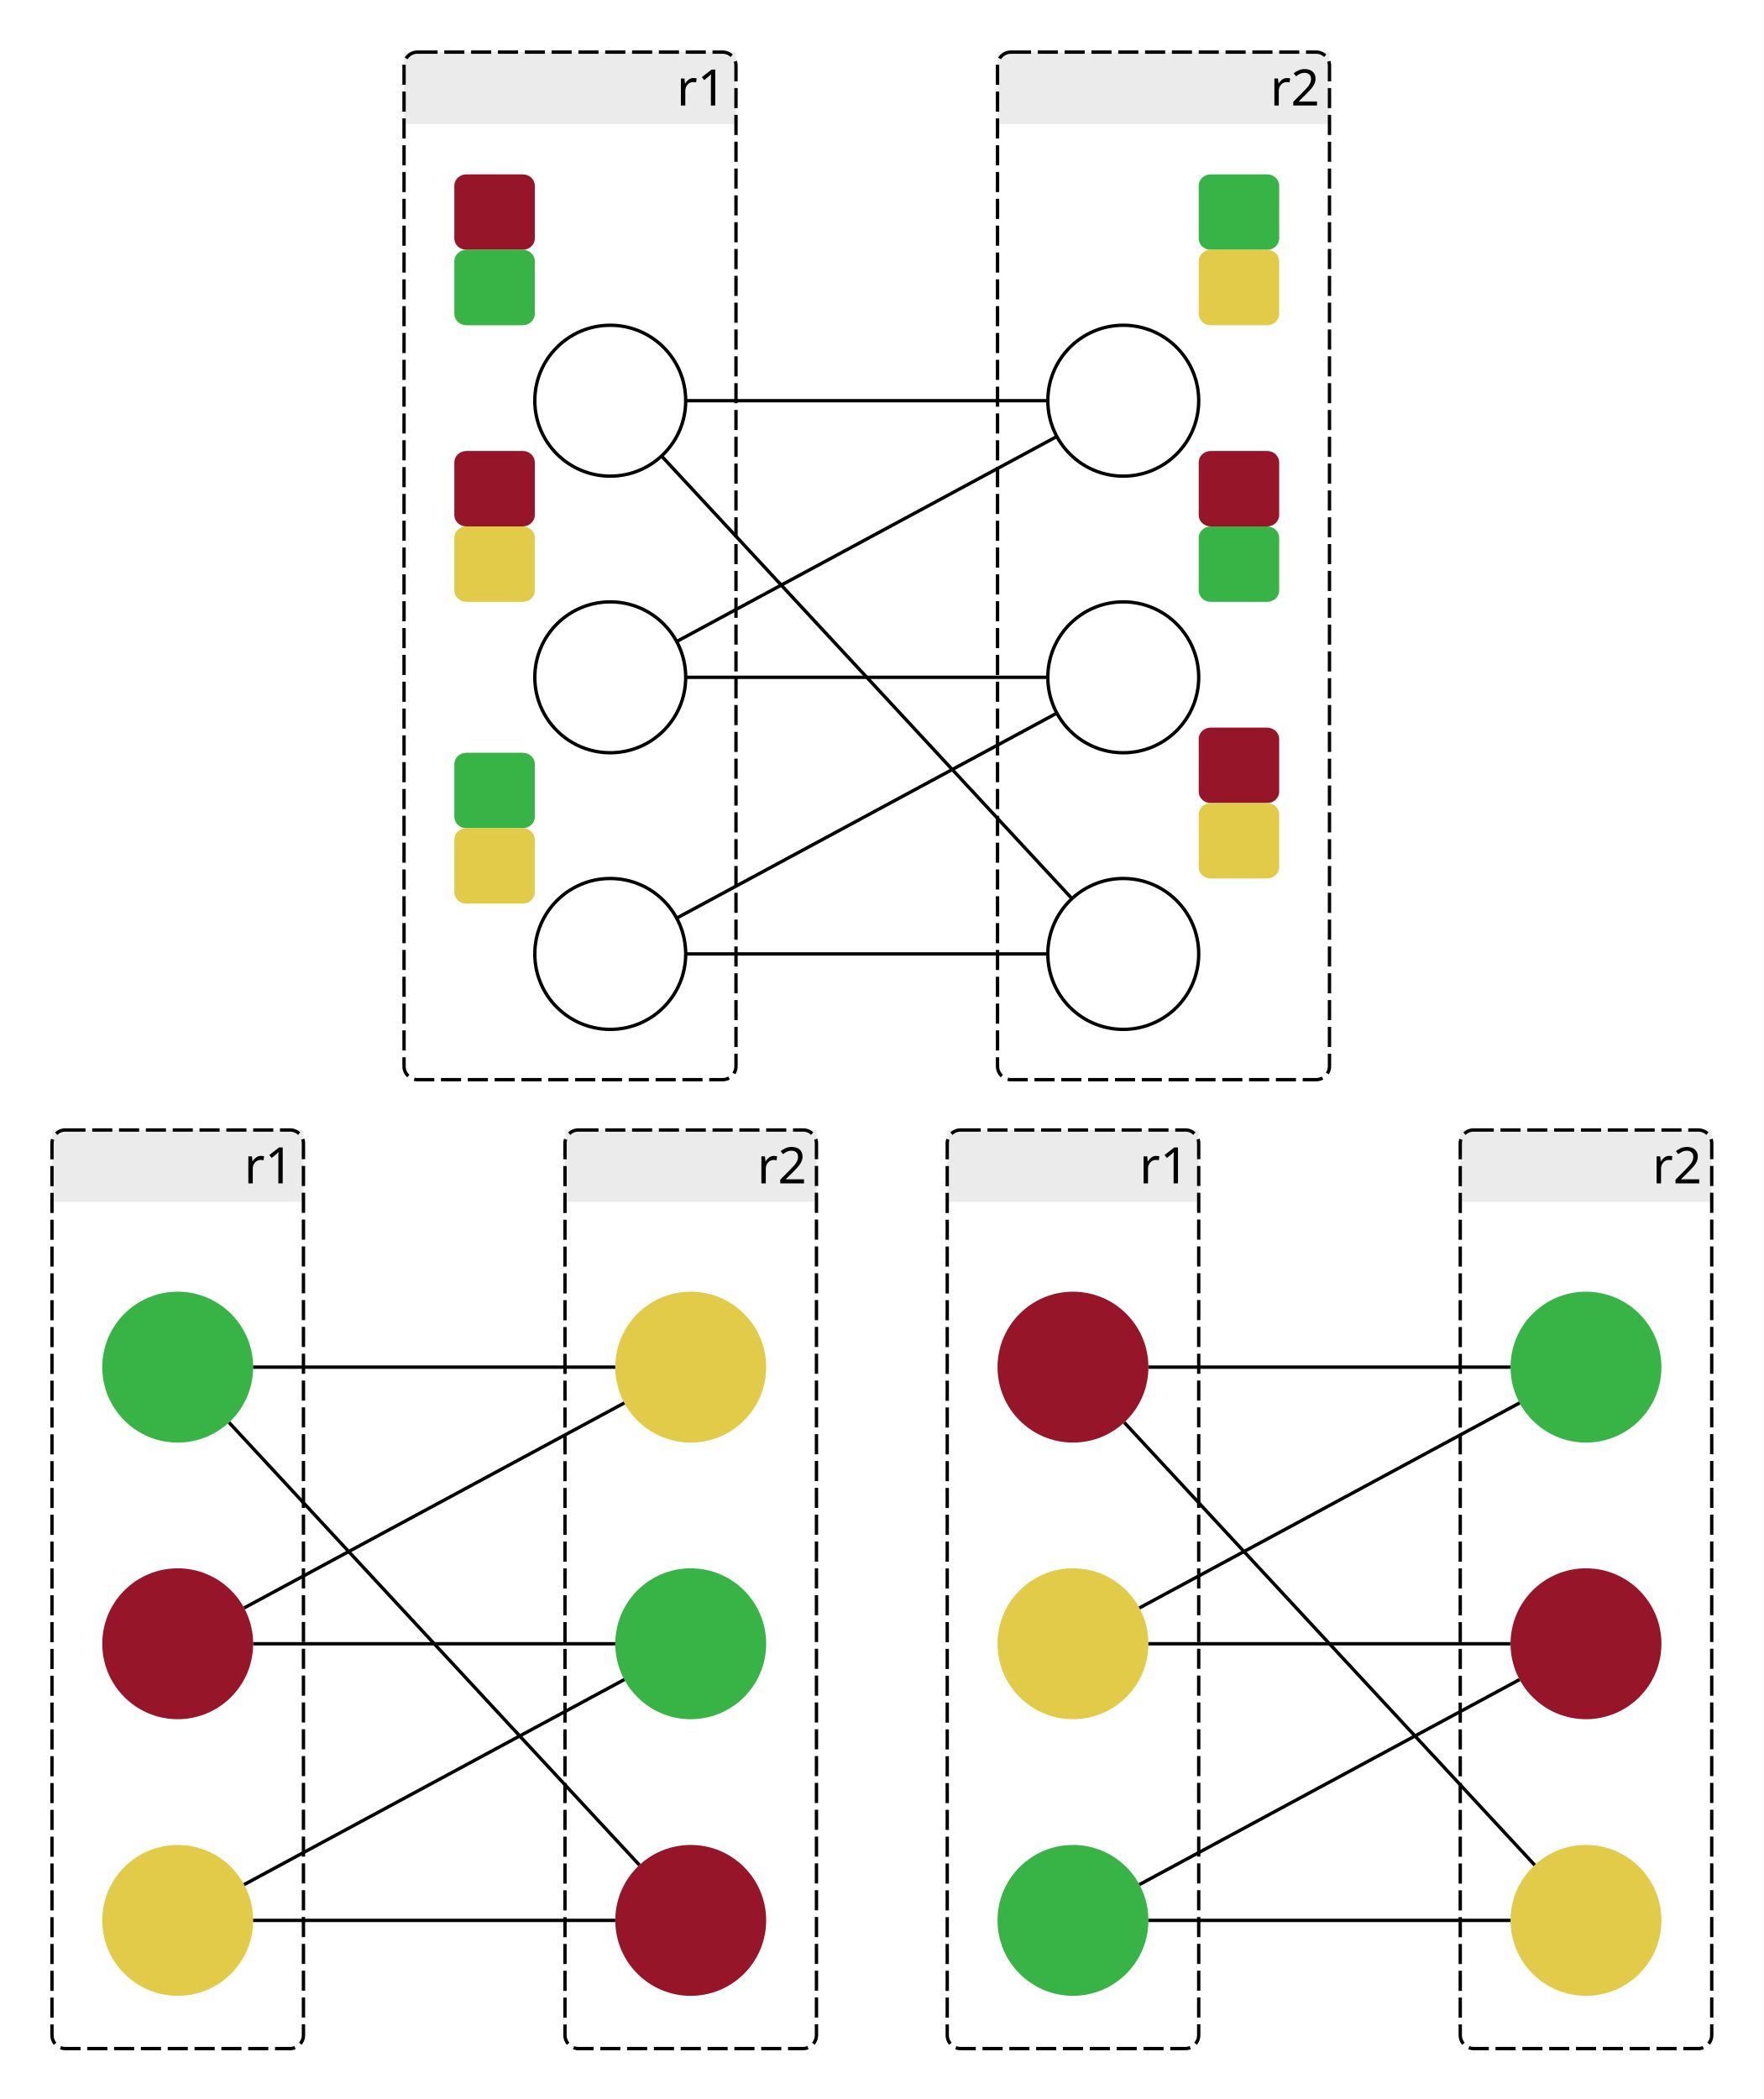
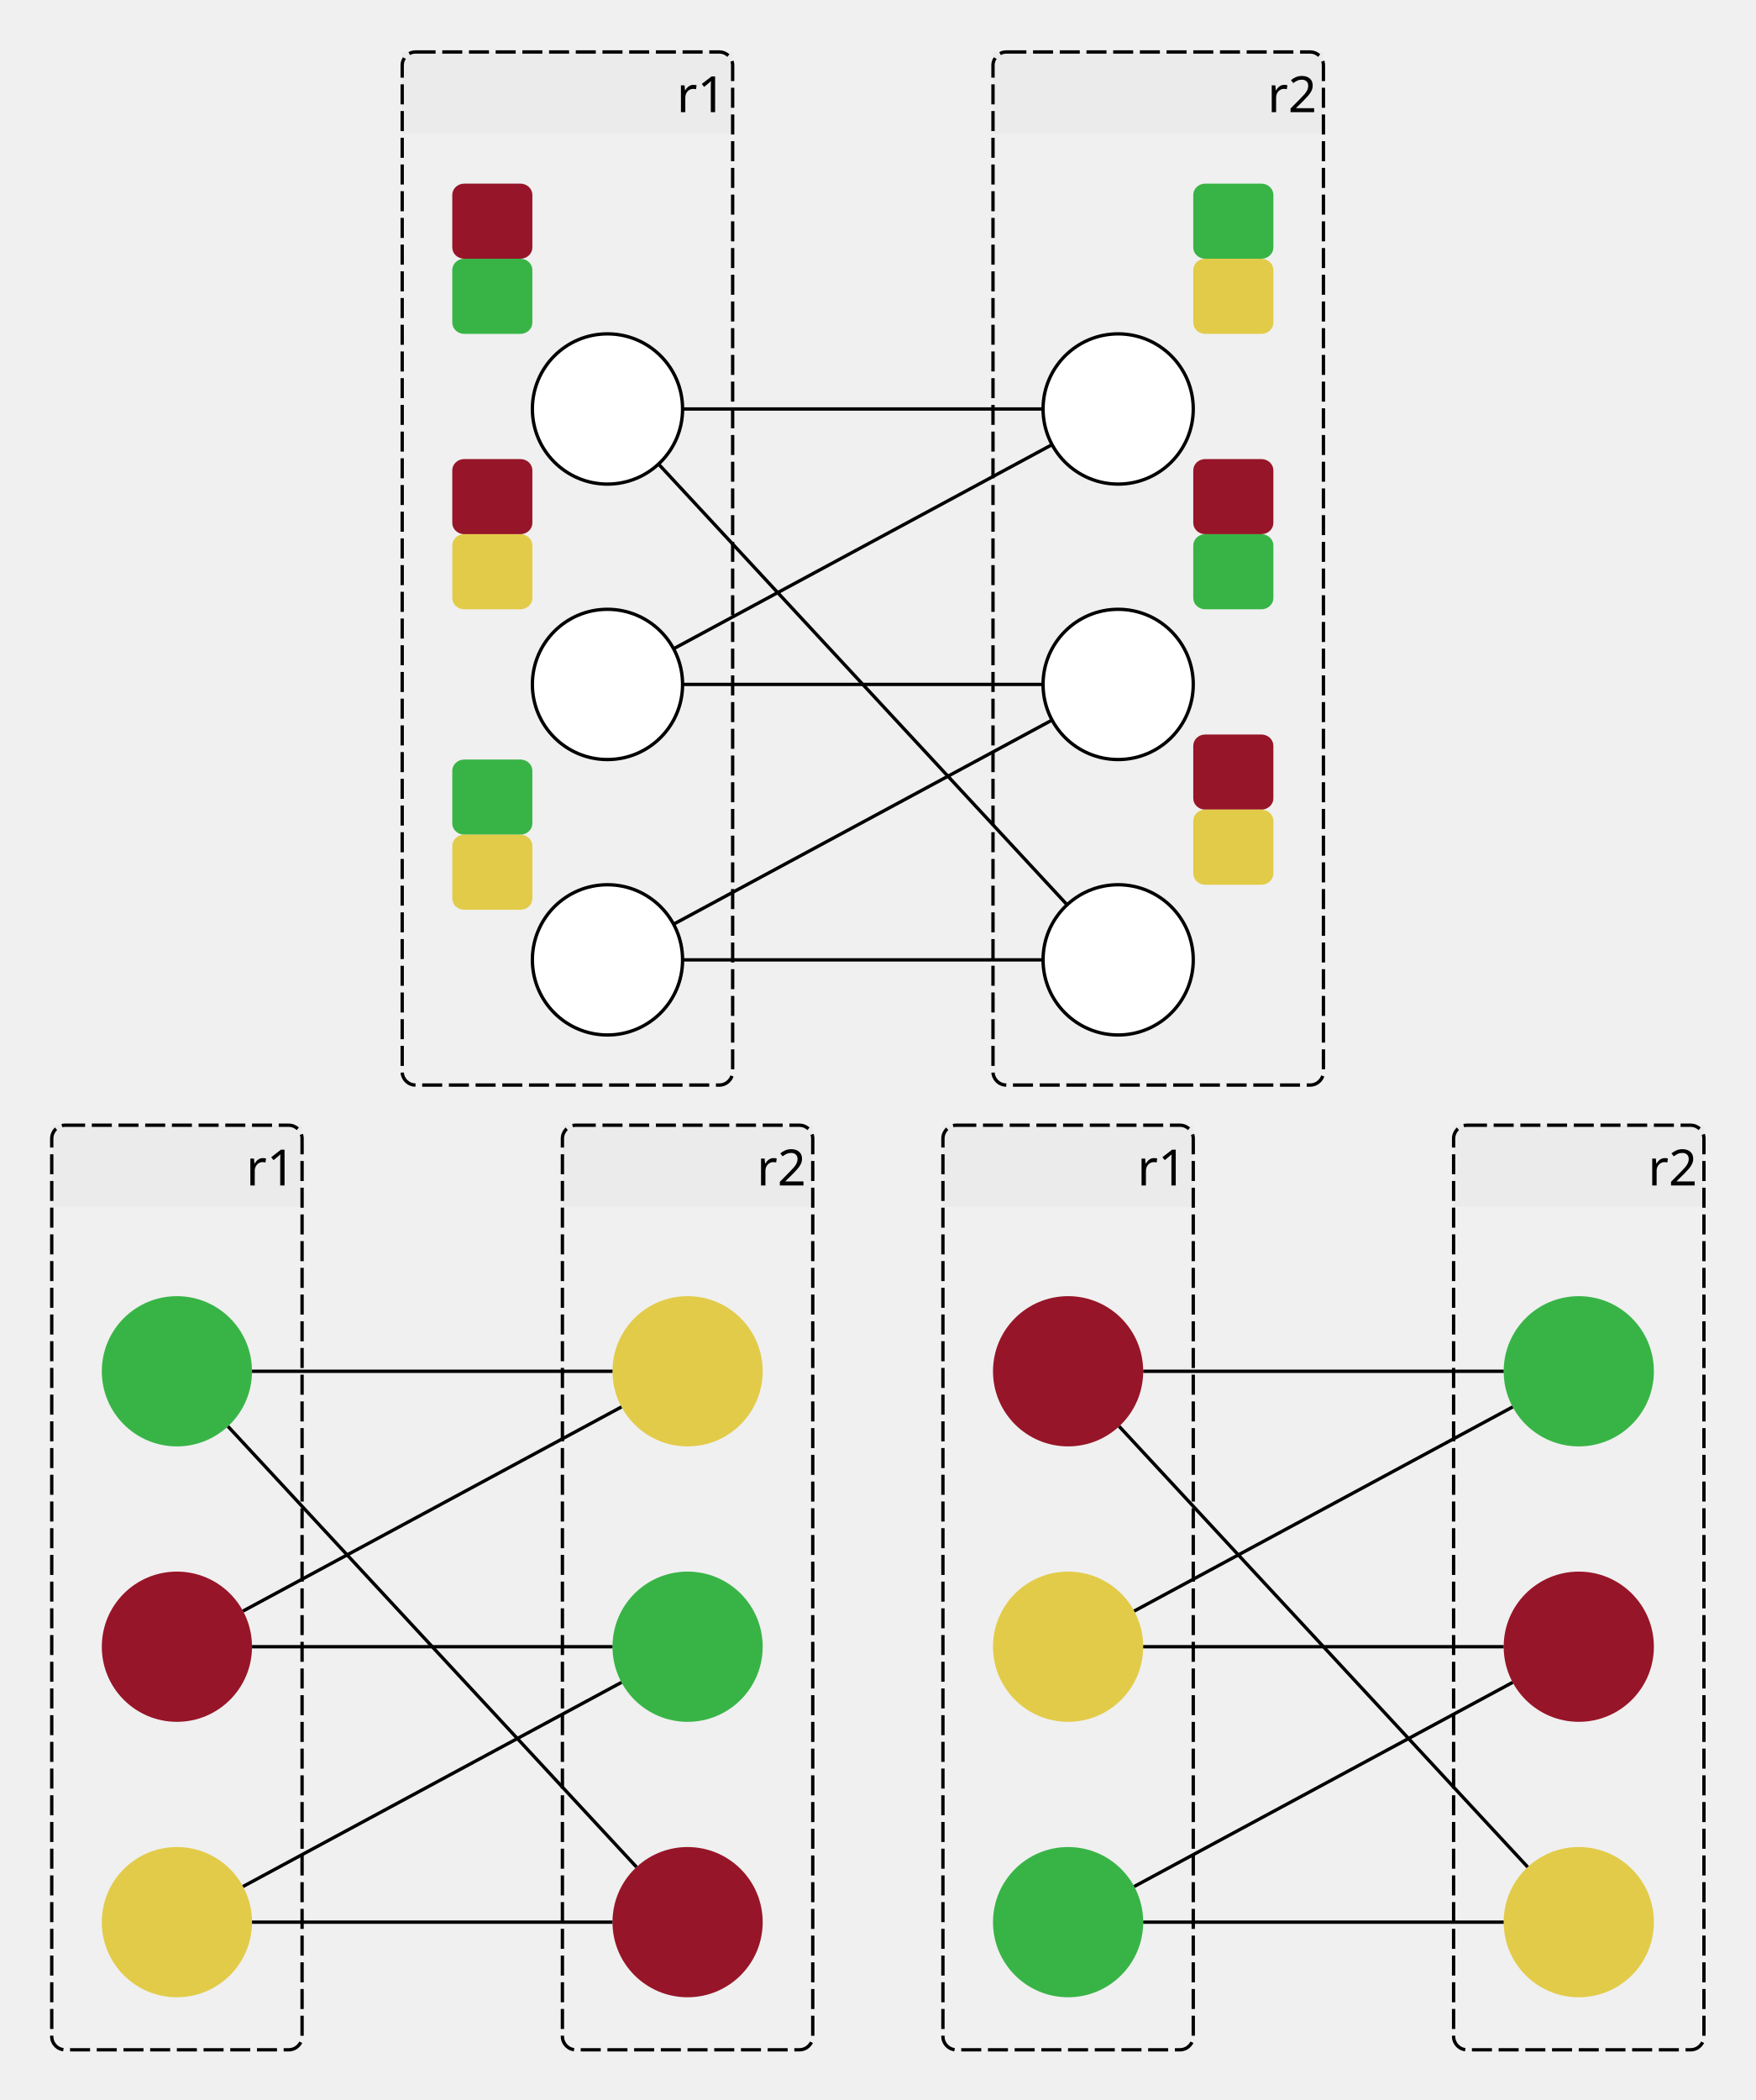
- <svg xmlns="http://www.w3.org/2000/svg" fill-opacity="1" color-rendering="auto" color-interpolation="auto" text-rendering="auto" stroke="black" stroke-linecap="square" width="526" stroke-miterlimit="10" shape-rendering="auto" stroke-opacity="1" fill="black" stroke-dasharray="none" font-weight="normal" stroke-width="1" height="626" font-family="'Dialog'" font-style="normal" stroke-linejoin="miter" font-size="12px" stroke-dashoffset="0" image-rendering="auto">
+ <svg xmlns="http://www.w3.org/2000/svg" fill-opacity="1" color-rendering="auto" color-interpolation="auto" text-rendering="auto" stroke="black" stroke-linecap="square" width="526" stroke-miterlimit="10" shape-rendering="auto" stroke-opacity="1" fill="black" stroke-dasharray="none" font-weight="normal" stroke-width="1" height="629" font-family="'Dialog'" font-style="normal" stroke-linejoin="miter" font-size="12px" stroke-dashoffset="0" image-rendering="auto">
  <defs id="genericDefs" />
  <g>
-     <g fill="white" text-rendering="geometricPrecision" shape-rendering="geometricPrecision" transform="translate(-183,-8)" stroke="white">
-       <rect x="183" width="526" height="626" y="8" clip-path="url(#clipPath2)" stroke="none" />
-     </g>
-     <g fill="rgb(235,235,235)" text-rendering="geometricPrecision" shape-rendering="geometricPrecision" transform="matrix(1,0,0,1,-183,-8)" stroke="rgb(235,235,235)">
-       <rect x="303.5" width="99" height="21.461" y="23.539" clip-path="url(#clipPath2)" stroke="none" />
-     </g>
-     <g font-size="15px" stroke-linecap="butt" transform="matrix(1,0,0,1,-183,-8)" text-rendering="geometricPrecision" font-family="sans-serif" shape-rendering="geometricPrecision" stroke-miterlimit="1.45">
-       <text x="384.79" xml:space="preserve" y="39.462" clip-path="url(#clipPath2)" stroke="none">r1</text>
-       <rect x="303.5" y="23.539" clip-path="url(#clipPath2)" fill="none" width="99" stroke-dasharray="6,2" rx="4" ry="4" height="306.461" />
-     </g>
-     <g fill="white" text-rendering="geometricPrecision" shape-rendering="geometricPrecision" transform="matrix(1,0,0,1,-183,-8)" stroke="white">
+     <g fill="rgb(235,235,235)" text-rendering="geometricPrecision" shape-rendering="geometricPrecision" transform="matrix(1,0,0,1,-183,-5)" stroke="rgb(235,235,235)">
+       <rect x="303.5" width="99" height="24.43" y="20.57" clip-path="url(#clipPath2)" stroke="none" />
+     </g>
+     <g font-size="15px" stroke-linecap="butt" transform="matrix(1,0,0,1,-183,-5)" text-rendering="geometricPrecision" font-family="sans-serif" shape-rendering="geometricPrecision" stroke-miterlimit="1.45">
+       <text x="385.725" xml:space="preserve" y="38.605" clip-path="url(#clipPath2)" stroke="none">r1</text>
+       <rect x="303.5" y="20.57" clip-path="url(#clipPath2)" fill="none" width="99" stroke-dasharray="6,2" rx="4" ry="4" height="309.43" />
+     </g>
+     <g fill="white" text-rendering="geometricPrecision" shape-rendering="geometricPrecision" transform="matrix(1,0,0,1,-183,-5)" stroke="white">
      <circle r="22.5" clip-path="url(#clipPath2)" cx="365" cy="127.5" stroke="none" />
    </g>
-     <g text-rendering="geometricPrecision" stroke-miterlimit="1.45" shape-rendering="geometricPrecision" transform="matrix(1,0,0,1,-183,-8)" stroke-linecap="butt">
+     <g text-rendering="geometricPrecision" stroke-miterlimit="1.45" shape-rendering="geometricPrecision" transform="matrix(1,0,0,1,-183,-5)" stroke-linecap="butt">
      <circle fill="none" r="22.5" clip-path="url(#clipPath2)" cx="365" cy="127.5" />
    </g>
-     <g fill="white" text-rendering="geometricPrecision" shape-rendering="geometricPrecision" transform="matrix(1,0,0,1,-183,-8)" stroke="white">
+     <g fill="white" text-rendering="geometricPrecision" shape-rendering="geometricPrecision" transform="matrix(1,0,0,1,-183,-5)" stroke="white">
      <circle r="22.5" clip-path="url(#clipPath2)" cx="365" cy="210" stroke="none" />
    </g>
-     <g text-rendering="geometricPrecision" stroke-miterlimit="1.45" shape-rendering="geometricPrecision" transform="matrix(1,0,0,1,-183,-8)" stroke-linecap="butt">
+     <g text-rendering="geometricPrecision" stroke-miterlimit="1.45" shape-rendering="geometricPrecision" transform="matrix(1,0,0,1,-183,-5)" stroke-linecap="butt">
      <circle fill="none" r="22.5" clip-path="url(#clipPath2)" cx="365" cy="210" />
    </g>
-     <g fill="white" text-rendering="geometricPrecision" shape-rendering="geometricPrecision" transform="matrix(1,0,0,1,-183,-8)" stroke="white">
+     <g fill="white" text-rendering="geometricPrecision" shape-rendering="geometricPrecision" transform="matrix(1,0,0,1,-183,-5)" stroke="white">
      <circle r="22.5" clip-path="url(#clipPath2)" cx="365" cy="292.5" stroke="none" />
    </g>
-     <g text-rendering="geometricPrecision" stroke-miterlimit="1.45" shape-rendering="geometricPrecision" transform="matrix(1,0,0,1,-183,-8)" stroke-linecap="butt">
+     <g text-rendering="geometricPrecision" stroke-miterlimit="1.45" shape-rendering="geometricPrecision" transform="matrix(1,0,0,1,-183,-5)" stroke-linecap="butt">
      <circle fill="none" r="22.5" clip-path="url(#clipPath2)" cx="365" cy="292.5" />
    </g>
-     <g text-rendering="geometricPrecision" shape-rendering="geometricPrecision" transform="matrix(0.8,0,0,0.75,135.1,51.625)">
+     <g text-rendering="geometricPrecision" shape-rendering="geometricPrecision" transform="matrix(0.8,0,0,0.75,135.1,54.625)">
      <g clip-path="url(#clipPath3)">
        <svg opacity="1" writing-mode="lr-tb" stop-color="rgb(0, 0, 0)" shape-rendering="auto" content="&lt;mxfile userAgent=&quot;Mozilla/5.0 (X11; Linux x86_64; rv:59.0) Gecko/20100101 Firefox/59.0&quot; version=&quot;8.5.6&quot; editor=&quot;www.draw.io&quot;&gt;&lt;diagram id=&quot;78d6a89d-d8d0-da7b-6e9f-83d6f041987d&quot; name=&quot;Page-1&quot;&gt;5VTBbtswDP0a3S0rWdPj4qXtZTssA3ZWLcUmKomGrNROv36ULdvxugA97DBgPhjk0yMpkU9iorD9o5dN/RWVNizPVM/EF5bnG76lfwQuI5Dz+xGoPKgR4gtwhDedwCyhZ1C6XREDognQrMESndNlWGHSe+zWtBOaddVGVvodcCyleY/+BBXqEd1tswV/0lDVU2WepZVnWb5UHs8u1WO5OA3fuGzllCvx21oq7K4gcWCi8IhhtGxfaBNbO7VtjHu4sTrv22sXPhSQ9vEqzTmdnRUHtk+J2nCZWtLVEPSxkWX0O5o6E/s6WEMeJ1O2zTiIE/Saku8rLxXQLgo06Al36ChyP/QmEoaoEi2UZGdkz62IzgmMmSKph/d3fJvvCFfgqQygI1zLNkQqunBM+xzyBI8v+reykfQgLZgoyB9gSVx59k139P+OVrp4GPTwRjQ5HelV+wCkic8GqljPglJmSpY0yzfkpxYSXfc358Dn6dKl0Wh18Bei9Os5pPtyl9xuEZ9IUH2luwmTSe7VnHcZORlp6jcUwP+sgPzfUoDYPW82n/4fBcwvyt+XALnLAzOsXT3i4vAL&lt;/diagram&gt;&lt;/mxfile&gt;" glyph-orientation-horizontal="0deg" color-profile="auto" lighting-color="rgb(255, 255, 255)" color="rgb(0, 0, 0)" font-weight="400" alignment-baseline="auto" font-style="normal" version="1.1" color-interpolation-filters="linearrgb" text-anchor="start" stroke-linecap="butt" color-interpolation="srgb" font-variant="normal" word-spacing="normal" fill-opacity="1" text-rendering="auto" clip-path="none" text-decoration="none" letter-spacing="normal" glyph-orientation-vertical="auto" display="inline" font-size-adjust="none" overflow="visible" fill="rgb(0, 0, 0)" font-stretch="normal" stroke-dasharray="none" id="svg1.svg22" stroke-miterlimit="4" stop-opacity="1" color-rendering="auto" font-size="12" pointer-events="visiblepainted" mask="none" direction="ltr" baseline-shift="baseline" enable-background="accumulate" fill-rule="nonzero" image-rendering="auto" stroke-dashoffset="0" marker-end="none" width="32px" clip="auto" cursor="auto" stroke="none" filter="none" visibility="visible" kerning="auto" stroke-width="1" font-family="&quot;Arial&quot;,&quot;Helvetica&quot;,sans-serif" flood-opacity="1" clip-rule="nonzero" src="none" height="62px" unicode-bidi="normal" stroke-linejoin="miter" stroke-opacity="1" flood-color="rgb(0, 0, 0)" dominant-baseline="auto" marker-start="none" marker-mid="none">
          <defs id="svg1.defs2">
            <clipPath clipPathUnits="userSpaceOnUse" id="clipPath1">
-               <path d="M0 0 L526 0 L526 626 L0 626 L0 0 Z" />
+               <path d="M0 0 L526 0 L526 629 L0 629 L0 0 Z" />
            </clipPath>
            <clipPath clipPathUnits="userSpaceOnUse" id="clipPath2">
-               <path d="M183 8 L709 8 L709 634 L183 634 L183 8 Z" />
+               <path d="M183 5 L709 5 L709 634 L183 634 L183 5 Z" />
            </clipPath>
            <clipPath clipPathUnits="userSpaceOnUse" id="clipPath3">
-               <path d="M-168.875 -68.833 L488.625 -68.833 L488.625 765.833 L-168.875 765.833 L-168.875 -68.833 Z" />
+               <path d="M-168.875 -72.833 L488.625 -72.833 L488.625 765.833 L-168.875 765.833 L-168.875 -72.833 Z" />
            </clipPath>
            <clipPath clipPathUnits="userSpaceOnUse" id="clipPath4">
-               <path d="M-168.875 -178.833 L488.625 -178.833 L488.625 655.833 L-168.875 655.833 L-168.875 -178.833 Z" />
+               <path d="M-168.875 -182.833 L488.625 -182.833 L488.625 655.833 L-168.875 655.833 L-168.875 -182.833 Z" />
            </clipPath>
            <clipPath clipPathUnits="userSpaceOnUse" id="clipPath5">
-               <path d="M-168.875 -298.833 L488.625 -298.833 L488.625 535.833 L-168.875 535.833 L-168.875 -298.833 Z" />
+               <path d="M-168.875 -302.833 L488.625 -302.833 L488.625 535.833 L-168.875 535.833 L-168.875 -302.833 Z" />
            </clipPath>
            <clipPath clipPathUnits="userSpaceOnUse" id="clipPath6">
-               <path d="M-446.375 -68.833 L211.125 -68.833 L211.125 765.833 L-446.375 765.833 L-446.375 -68.833 Z" />
+               <path d="M-446.375 -72.833 L211.125 -72.833 L211.125 765.833 L-446.375 765.833 L-446.375 -72.833 Z" />
            </clipPath>
            <clipPath clipPathUnits="userSpaceOnUse" id="clipPath7">
-               <path d="M-446.375 -178.833 L211.125 -178.833 L211.125 655.833 L-446.375 655.833 L-446.375 -178.833 Z" />
+               <path d="M-446.375 -182.833 L211.125 -182.833 L211.125 655.833 L-446.375 655.833 L-446.375 -182.833 Z" />
            </clipPath>
            <clipPath clipPathUnits="userSpaceOnUse" id="clipPath8">
-               <path d="M-446.375 -288.833 L211.125 -288.833 L211.125 545.833 L-446.375 545.833 L-446.375 -288.833 Z" />
+               <path d="M-446.375 -292.833 L211.125 -292.833 L211.125 545.833 L-446.375 545.833 L-446.375 -292.833 Z" />
            </clipPath>
          </defs>
          <g id="svg1.g20" transform="translate(0.5,0.5)">
            <rect x="0" y="0" fill="#971528" width="30" rx="4.5" height="30" ry="4.5" id="svg1.rect4" stroke="none" pointer-events="none" />
            <rect x="0" y="30" fill="#38b446" width="30" rx="4.5" height="30" ry="4.5" id="svg1.rect12" stroke="none" pointer-events="none" />
          </g>
        </svg>
      </g>
    </g>
-     <g text-rendering="geometricPrecision" shape-rendering="geometricPrecision" transform="matrix(0.8,0,0,0.75,135.1,134.125)">
+     <g text-rendering="geometricPrecision" shape-rendering="geometricPrecision" transform="matrix(0.8,0,0,0.75,135.1,137.125)">
      <g clip-path="url(#clipPath4)">
        <svg opacity="1" writing-mode="lr-tb" stop-color="rgb(0, 0, 0)" shape-rendering="auto" content="&lt;mxfile userAgent=&quot;Mozilla/5.0 (X11; Linux x86_64; rv:59.0) Gecko/20100101 Firefox/59.0&quot; version=&quot;8.5.6&quot; editor=&quot;www.draw.io&quot;&gt;&lt;diagram id=&quot;78d6a89d-d8d0-da7b-6e9f-83d6f041987d&quot; name=&quot;Page-1&quot;&gt;zVRNc5swEP01ugOyJ/Gxpk57aQ5xZ3pW0Bp2IrGMkAPOr+8KBJimnukhnQkHZvftp3afJGRu+29ONdUP0mBEluheyK8iyzbplv8BuIxAlu5GoHSoRyhdgCO+QQSTiJ5RQ7ty9ETGY7MGC6prKPwKU85Rt3Y7kVlXbVQJ74Bjocx79BdqX43o/TZZ8O+AZTVVTpNoeVbFS+noXMd6IpOn4RvNVk25on9bKU3dFSQPQuaOyI+S7XMwYbTT2Ma4hxvWuW8Htf+ngNjHqzLneHaRH8Q+Jmr9ZRpJV6GHY6OKoHe8dSH3lbeGtZRF1TbjIk7YAyffl05p5C5yMuQYr6nmyP0wm+AwRBVksWA5YXkeRVBOaMwUyTPc3aXb7J5xjY7LINWMg2p9cKXaH2OfQx7v6AX+KBucHpRFEwj5Ey2TK0seoeP/E1lVh8OQwzd2U9ORXsF5ZE58MViGeha1NlOyyNl0w3ocIbtDf3MP6bxdvjRAFry7sEu/3kO8L3dR7RbyyQhVV7ybMBXpXs55l5WzELd+gwHZ3xkgPxcDICueN7v/ywAVF11w0+A+GSXmJ+bjOcHq8uIMtqtXXR5+Aw==&lt;/diagram&gt;&lt;/mxfile&gt;" glyph-orientation-horizontal="0deg" color-profile="auto" lighting-color="rgb(255, 255, 255)" color="rgb(0, 0, 0)" font-weight="400" alignment-baseline="auto" font-style="normal" version="1.1" color-interpolation-filters="linearrgb" text-anchor="start" stroke-linecap="butt" color-interpolation="srgb" font-variant="normal" word-spacing="normal" fill-opacity="1" text-rendering="auto" clip-path="none" text-decoration="none" letter-spacing="normal" glyph-orientation-vertical="auto" display="inline" font-size-adjust="none" overflow="visible" fill="rgb(0, 0, 0)" font-stretch="normal" stroke-dasharray="none" id="svg2.svg22" stroke-miterlimit="4" stop-opacity="1" color-rendering="auto" font-size="12" pointer-events="visiblepainted" mask="none" direction="ltr" baseline-shift="baseline" enable-background="accumulate" fill-rule="nonzero" image-rendering="auto" stroke-dashoffset="0" marker-end="none" width="32px" clip="auto" cursor="auto" stroke="none" filter="none" visibility="visible" kerning="auto" stroke-width="1" font-family="&quot;Arial&quot;,&quot;Helvetica&quot;,sans-serif" flood-opacity="1" clip-rule="nonzero" src="none" height="62px" unicode-bidi="normal" stroke-linejoin="miter" stroke-opacity="1" flood-color="rgb(0, 0, 0)" dominant-baseline="auto" marker-start="none" marker-mid="none">
          <defs id="svg2.defs2" />
          <g id="svg2.g20" transform="translate(0.5,0.5)">
            <rect x="0" y="0" fill="#971528" width="30" rx="4.5" height="30" ry="4.5" id="svg2.rect4" stroke="none" pointer-events="none" />
            <rect x="0" y="30" fill="#e2cb49" width="30" rx="4.5" height="30" ry="4.5" id="svg2.rect12" stroke="none" pointer-events="none" />
          </g>
        </svg>
      </g>
    </g>
-     <g text-rendering="geometricPrecision" shape-rendering="geometricPrecision" transform="matrix(0.8,0,0,0.75,135.1,224.125)">
+     <g text-rendering="geometricPrecision" shape-rendering="geometricPrecision" transform="matrix(0.8,0,0,0.75,135.1,227.125)">
      <g clip-path="url(#clipPath5)">
        <svg opacity="1" writing-mode="lr-tb" stop-color="rgb(0, 0, 0)" shape-rendering="auto" content="&lt;mxfile userAgent=&quot;Mozilla/5.0 (X11; Linux x86_64; rv:59.0) Gecko/20100101 Firefox/59.0&quot; version=&quot;8.5.6&quot; editor=&quot;www.draw.io&quot;&gt;&lt;diagram id=&quot;78d6a89d-d8d0-da7b-6e9f-83d6f041987d&quot; name=&quot;Page-1&quot;&gt;zVRNc5swEP013EEineRYU6e9JIe6Mz3LaA07kVhGlgPOr+8KJGOaeqaXzIQDs/v09kO7DzJZ2fG7U337RBpMJnI9ZvJbJkRZ3PE7AOcZEMXDDDQO9QwVC7DDN4hgHtETajiuiJ7IeOzXYE1dB7VfYco5Gta0A5l11V418A7Y1cq8R3+j9u2M3t/lC/4DsGlT5SKPJ3tVvzSOTl2slwl5mJ752KqUK/KPrdI0XEFym8nKEfnZsmMFJow2jW2Oe7xxeunbQef/KyBGvCpzinfPqm22EbE9f04jGVr0sOtVHfyBt57JTeutYa9gUx37eREHHIGTbxqnNHIXFRlyjHfUceRmmk0gTFE1WazZztm+jCI4BzQmRfIM5f2+LL8wrtFxGaSOcVBHH6jU+V3sc8rjHb3AX2UD6VFZNEGQv9CyuET+DAO/f5JVXbgMOXxjmkpXegXnkTXx1WAT6lnU2qRkUbNFyX4cIdNhvLmH4rJd/miALHh3ZkoKiHo4Jzf6w6I+GaH2SngJU1HvzSXxsnM24tpvSED8WwLyc0kARL0vHz5WAipuuuamwX02TcgP0wS7yy9nOrv6rcvtHw==&lt;/diagram&gt;&lt;/mxfile&gt;" glyph-orientation-horizontal="0deg" color-profile="auto" lighting-color="rgb(255, 255, 255)" color="rgb(0, 0, 0)" font-weight="400" alignment-baseline="auto" font-style="normal" version="1.1" color-interpolation-filters="linearrgb" text-anchor="start" stroke-linecap="butt" color-interpolation="srgb" font-variant="normal" word-spacing="normal" fill-opacity="1" text-rendering="auto" clip-path="none" text-decoration="none" letter-spacing="normal" glyph-orientation-vertical="auto" display="inline" font-size-adjust="none" overflow="visible" fill="rgb(0, 0, 0)" font-stretch="normal" stroke-dasharray="none" id="svg3.svg22" stroke-miterlimit="4" stop-opacity="1" color-rendering="auto" font-size="12" pointer-events="visiblepainted" mask="none" direction="ltr" baseline-shift="baseline" enable-background="accumulate" fill-rule="nonzero" image-rendering="auto" stroke-dashoffset="0" style="background-color: rgb(255, 255, 255);" marker-end="none" width="32px" clip="auto" cursor="auto" stroke="none" filter="none" visibility="visible" kerning="auto" stroke-width="1" font-family="&quot;Arial&quot;,&quot;Helvetica&quot;,sans-serif" flood-opacity="1" clip-rule="nonzero" src="none" height="62px" unicode-bidi="normal" stroke-linejoin="miter" stroke-opacity="1" flood-color="rgb(0, 0, 0)" dominant-baseline="auto" marker-start="none" marker-mid="none">
          <defs id="svg3.defs2" />
          <g id="svg3.g20" transform="translate(0.5,0.5)">
            <rect x="0" y="0" fill="#38b446" width="30" rx="4.5" height="30" ry="4.5" id="svg3.rect4" stroke="none" pointer-events="none" />
            <rect x="0" y="30" fill="#e2cb49" width="30" rx="4.5" height="30" ry="4.5" id="svg3.rect12" stroke="none" pointer-events="none" />
          </g>
        </svg>
      </g>
    </g>
-     <g fill="rgb(235,235,235)" text-rendering="geometricPrecision" shape-rendering="geometricPrecision" transform="matrix(1,0,0,1,-183,-8)" stroke="rgb(235,235,235)">
-       <rect x="480.5" width="99" height="21.461" y="23.539" clip-path="url(#clipPath2)" stroke="none" />
-     </g>
-     <g font-size="15px" stroke-linecap="butt" transform="matrix(1,0,0,1,-183,-8)" text-rendering="geometricPrecision" font-family="sans-serif" shape-rendering="geometricPrecision" stroke-miterlimit="1.45">
-       <text x="561.79" xml:space="preserve" y="39.462" clip-path="url(#clipPath2)" stroke="none">r2</text>
-       <rect x="480.5" y="23.539" clip-path="url(#clipPath2)" fill="none" width="99" stroke-dasharray="6,2" rx="4" ry="4" height="306.461" />
-     </g>
-     <g fill="white" text-rendering="geometricPrecision" shape-rendering="geometricPrecision" transform="matrix(1,0,0,1,-183,-8)" stroke="white">
+     <g fill="rgb(235,235,235)" text-rendering="geometricPrecision" shape-rendering="geometricPrecision" transform="matrix(1,0,0,1,-183,-5)" stroke="rgb(235,235,235)">
+       <rect x="480.5" width="99" height="24.43" y="20.57" clip-path="url(#clipPath2)" stroke="none" />
+     </g>
+     <g font-size="15px" stroke-linecap="butt" transform="matrix(1,0,0,1,-183,-5)" text-rendering="geometricPrecision" font-family="sans-serif" shape-rendering="geometricPrecision" stroke-miterlimit="1.45">
+       <text x="562.725" xml:space="preserve" y="38.605" clip-path="url(#clipPath2)" stroke="none">r2</text>
+       <rect x="480.5" y="20.57" clip-path="url(#clipPath2)" fill="none" width="99" stroke-dasharray="6,2" rx="4" ry="4" height="309.43" />
+     </g>
+     <g fill="white" text-rendering="geometricPrecision" shape-rendering="geometricPrecision" transform="matrix(1,0,0,1,-183,-5)" stroke="white">
      <circle r="22.5" clip-path="url(#clipPath2)" cx="518" cy="127.5" stroke="none" />
    </g>
-     <g text-rendering="geometricPrecision" stroke-miterlimit="1.45" shape-rendering="geometricPrecision" transform="matrix(1,0,0,1,-183,-8)" stroke-linecap="butt">
+     <g text-rendering="geometricPrecision" stroke-miterlimit="1.45" shape-rendering="geometricPrecision" transform="matrix(1,0,0,1,-183,-5)" stroke-linecap="butt">
      <circle fill="none" r="22.5" clip-path="url(#clipPath2)" cx="518" cy="127.5" />
    </g>
-     <g fill="white" text-rendering="geometricPrecision" shape-rendering="geometricPrecision" transform="matrix(1,0,0,1,-183,-8)" stroke="white">
+     <g fill="white" text-rendering="geometricPrecision" shape-rendering="geometricPrecision" transform="matrix(1,0,0,1,-183,-5)" stroke="white">
      <circle r="22.5" clip-path="url(#clipPath2)" cx="518" cy="210" stroke="none" />
    </g>
-     <g text-rendering="geometricPrecision" stroke-miterlimit="1.45" shape-rendering="geometricPrecision" transform="matrix(1,0,0,1,-183,-8)" stroke-linecap="butt">
+     <g text-rendering="geometricPrecision" stroke-miterlimit="1.45" shape-rendering="geometricPrecision" transform="matrix(1,0,0,1,-183,-5)" stroke-linecap="butt">
      <circle fill="none" r="22.5" clip-path="url(#clipPath2)" cx="518" cy="210" />
    </g>
-     <g fill="white" text-rendering="geometricPrecision" shape-rendering="geometricPrecision" transform="matrix(1,0,0,1,-183,-8)" stroke="white">
+     <g fill="white" text-rendering="geometricPrecision" shape-rendering="geometricPrecision" transform="matrix(1,0,0,1,-183,-5)" stroke="white">
      <circle r="22.5" clip-path="url(#clipPath2)" cx="518" cy="292.5" stroke="none" />
    </g>
-     <g text-rendering="geometricPrecision" stroke-miterlimit="1.45" shape-rendering="geometricPrecision" transform="matrix(1,0,0,1,-183,-8)" stroke-linecap="butt">
+     <g text-rendering="geometricPrecision" stroke-miterlimit="1.45" shape-rendering="geometricPrecision" transform="matrix(1,0,0,1,-183,-5)" stroke-linecap="butt">
      <circle fill="none" r="22.5" clip-path="url(#clipPath2)" cx="518" cy="292.5" />
    </g>
-     <g text-rendering="geometricPrecision" shape-rendering="geometricPrecision" transform="matrix(0.8,0,0,0.75,357.1,51.625)">
+     <g text-rendering="geometricPrecision" shape-rendering="geometricPrecision" transform="matrix(0.8,0,0,0.75,357.1,54.625)">
      <g clip-path="url(#clipPath6)">
        <svg opacity="1" writing-mode="lr-tb" stop-color="rgb(0, 0, 0)" shape-rendering="auto" content="&lt;mxfile userAgent=&quot;Mozilla/5.0 (X11; Linux x86_64; rv:59.0) Gecko/20100101 Firefox/59.0&quot; version=&quot;8.5.6&quot; editor=&quot;www.draw.io&quot;&gt;&lt;diagram id=&quot;78d6a89d-d8d0-da7b-6e9f-83d6f041987d&quot; name=&quot;Page-1&quot;&gt;zVRNc5swEP013EEineRYU6e9JIe6Mz3LaA07kVhGlgPOr+8KJGOaeqaXzIQDs/v09kO7DzJZ2fG7U337RBpMJnI9ZvJbJkRZ3PE7AOcZEMXDDDQO9QwVC7DDN4hgHtETajiuiJ7IeOzXYE1dB7VfYco5Gta0A5l11V418A7Y1cq8R3+j9u2M3t/lC/4DsGlT5SKPJ3tVvzSOTl2slwl5mJ752KqUK/KPrdI0XEFym8nKEfnZsmMFJow2jW2Oe7xxeunbQef/KyBGvCpzinfPqm22EbE9f04jGVr0sOtVHfyBt57JTeutYa9gUx37eREHHIGTbxqnNHIXFRlyjHfUceRmmk0gTFE1WazZztm+jCI4BzQmRfIM5f2+LL8wrtFxGaSOcVBHH6jU+V3sc8rjHb3AX2UD6VFZNEGQv9CyuET+DAO/f5JVXbgMOXxjmkpXegXnkTXx1WAT6lnU2qRkUbNFyX4cIdNhvLmH4rJd/miALHh3ZkoKiHo4Jzf6w6I+GaH2SngJU1HvzSXxsnM24tpvSED8WwLyc0kARL0vHz5WAipuuuamwX02TcgP0wS7yy9nOrv6rcvtHw==&lt;/diagram&gt;&lt;/mxfile&gt;" glyph-orientation-horizontal="0deg" color-profile="auto" lighting-color="rgb(255, 255, 255)" color="rgb(0, 0, 0)" font-weight="400" alignment-baseline="auto" font-style="normal" version="1.1" color-interpolation-filters="linearrgb" text-anchor="start" stroke-linecap="butt" color-interpolation="srgb" font-variant="normal" word-spacing="normal" fill-opacity="1" text-rendering="auto" clip-path="none" text-decoration="none" letter-spacing="normal" glyph-orientation-vertical="auto" display="inline" font-size-adjust="none" overflow="visible" fill="rgb(0, 0, 0)" font-stretch="normal" stroke-dasharray="none" id="svg4.svg22" stroke-miterlimit="4" stop-opacity="1" color-rendering="auto" font-size="12" pointer-events="visiblepainted" mask="none" direction="ltr" baseline-shift="baseline" enable-background="accumulate" fill-rule="nonzero" image-rendering="auto" stroke-dashoffset="0" style="background-color: rgb(255, 255, 255);" marker-end="none" width="32px" clip="auto" cursor="auto" stroke="none" filter="none" visibility="visible" kerning="auto" stroke-width="1" font-family="&quot;Arial&quot;,&quot;Helvetica&quot;,sans-serif" flood-opacity="1" clip-rule="nonzero" src="none" height="62px" unicode-bidi="normal" stroke-linejoin="miter" stroke-opacity="1" flood-color="rgb(0, 0, 0)" dominant-baseline="auto" marker-start="none" marker-mid="none">
          <defs id="svg4.defs2" />
          <g id="svg4.g20" transform="translate(0.5,0.5)">
            <rect x="0" y="0" fill="#38b446" width="30" rx="4.5" height="30" ry="4.5" id="svg4.rect4" stroke="none" pointer-events="none" />
            <rect x="0" y="30" fill="#e2cb49" width="30" rx="4.5" height="30" ry="4.5" id="svg4.rect12" stroke="none" pointer-events="none" />
          </g>
        </svg>
      </g>
    </g>
-     <g text-rendering="geometricPrecision" shape-rendering="geometricPrecision" transform="matrix(0.8,0,0,0.75,357.1,134.125)">
+     <g text-rendering="geometricPrecision" shape-rendering="geometricPrecision" transform="matrix(0.8,0,0,0.75,357.1,137.125)">
      <g clip-path="url(#clipPath7)">
        <svg opacity="1" writing-mode="lr-tb" stop-color="rgb(0, 0, 0)" shape-rendering="auto" content="&lt;mxfile userAgent=&quot;Mozilla/5.0 (X11; Linux x86_64; rv:59.0) Gecko/20100101 Firefox/59.0&quot; version=&quot;8.5.6&quot; editor=&quot;www.draw.io&quot;&gt;&lt;diagram id=&quot;78d6a89d-d8d0-da7b-6e9f-83d6f041987d&quot; name=&quot;Page-1&quot;&gt;5VTBbtswDP0a3S0rWdPj4qXtZTssA3ZWLcUmKomGrNROv36ULdvxugA97DBgPhjk0yMpkU9iorD9o5dN/RWVNizPVM/EF5bnG76lfwQuI5Dz+xGoPKgR4gtwhDedwCyhZ1C6XREDognQrMESndNlWGHSe+zWtBOaddVGVvodcCyleY/+BBXqEd1tswV/0lDVU2WepZVnWb5UHs8u1WO5OA3fuGzllCvx21oq7K4gcWCi8IhhtGxfaBNbO7VtjHu4sTrv22sXPhSQ9vEqzTmdnRUHtk+J2nCZWtLVEPSxkWX0O5o6E/s6WEMeJ1O2zTiIE/Saku8rLxXQLgo06Al36ChyP/QmEoaoEi2UZGdkz62IzgmMmSKph/d3fJvvCFfgqQygI1zLNkQqunBM+xzyBI8v+reykfQgLZgoyB9gSVx59k139P+OVrp4GPTwRjQ5HelV+wCkic8GqljPglJmSpY0yzfkpxYSXfc358Dn6dKl0Wh18Bei9Os5pPtyl9xuEZ9IUH2luwmTSe7VnHcZORlp6jcUwP+sgPzfUoDYPW82n/4fBcwvyt+XALnLAzOsXT3i4vAL&lt;/diagram&gt;&lt;/mxfile&gt;" glyph-orientation-horizontal="0deg" color-profile="auto" lighting-color="rgb(255, 255, 255)" color="rgb(0, 0, 0)" font-weight="400" alignment-baseline="auto" font-style="normal" version="1.1" color-interpolation-filters="linearrgb" text-anchor="start" stroke-linecap="butt" color-interpolation="srgb" font-variant="normal" word-spacing="normal" fill-opacity="1" text-rendering="auto" clip-path="none" text-decoration="none" letter-spacing="normal" glyph-orientation-vertical="auto" display="inline" font-size-adjust="none" overflow="visible" fill="rgb(0, 0, 0)" font-stretch="normal" stroke-dasharray="none" id="svg5.svg22" stroke-miterlimit="4" stop-opacity="1" color-rendering="auto" font-size="12" pointer-events="visiblepainted" mask="none" direction="ltr" baseline-shift="baseline" enable-background="accumulate" fill-rule="nonzero" image-rendering="auto" stroke-dashoffset="0" marker-end="none" width="32px" clip="auto" cursor="auto" stroke="none" filter="none" visibility="visible" kerning="auto" stroke-width="1" font-family="&quot;Arial&quot;,&quot;Helvetica&quot;,sans-serif" flood-opacity="1" clip-rule="nonzero" src="none" height="62px" unicode-bidi="normal" stroke-linejoin="miter" stroke-opacity="1" flood-color="rgb(0, 0, 0)" dominant-baseline="auto" marker-start="none" marker-mid="none">
          <defs id="svg5.defs2" />
          <g id="svg5.g20" transform="translate(0.5,0.5)">
            <rect x="0" y="0" fill="#971528" width="30" rx="4.5" height="30" ry="4.5" id="svg5.rect4" stroke="none" pointer-events="none" />
            <rect x="0" y="30" fill="#38b446" width="30" rx="4.5" height="30" ry="4.5" id="svg5.rect12" stroke="none" pointer-events="none" />
          </g>
        </svg>
      </g>
    </g>
-     <g text-rendering="geometricPrecision" shape-rendering="geometricPrecision" transform="matrix(0.8,0,0,0.75,357.1,216.625)">
+     <g text-rendering="geometricPrecision" shape-rendering="geometricPrecision" transform="matrix(0.8,0,0,0.75,357.1,219.625)">
      <g clip-path="url(#clipPath8)">
        <svg opacity="1" writing-mode="lr-tb" stop-color="rgb(0, 0, 0)" shape-rendering="auto" content="&lt;mxfile userAgent=&quot;Mozilla/5.0 (X11; Linux x86_64; rv:59.0) Gecko/20100101 Firefox/59.0&quot; version=&quot;8.5.6&quot; editor=&quot;www.draw.io&quot;&gt;&lt;diagram id=&quot;78d6a89d-d8d0-da7b-6e9f-83d6f041987d&quot; name=&quot;Page-1&quot;&gt;zVRNc5swEP01ugOyJ/Gxpk57aQ5xZ3pW0Bp2IrGMkAPOr+8KBJimnukhnQkHZvftp3afJGRu+29ONdUP0mBEluheyK8iyzbplv8BuIxAlu5GoHSoRyhdgCO+QQSTiJ5RQ7ty9ETGY7MGC6prKPwKU85Rt3Y7kVlXbVQJ74Bjocx79BdqX43o/TZZ8O+AZTVVTpNoeVbFS+noXMd6IpOn4RvNVk25on9bKU3dFSQPQuaOyI+S7XMwYbTT2Ma4hxvWuW8Htf+ngNjHqzLneHaRH8Q+Jmr9ZRpJV6GHY6OKoHe8dSH3lbeGtZRF1TbjIk7YAyffl05p5C5yMuQYr6nmyP0wm+AwRBVksWA5YXkeRVBOaMwUyTPc3aXb7J5xjY7LINWMg2p9cKXaH2OfQx7v6AX+KBucHpRFEwj5Ey2TK0seoeP/E1lVh8OQwzd2U9ORXsF5ZE58MViGeha1NlOyyNl0w3ocIbtDf3MP6bxdvjRAFry7sEu/3kO8L3dR7RbyyQhVV7ybMBXpXs55l5WzELd+gwHZ3xkgPxcDICueN7v/ywAVF11w0+A+GSXmJ+bjOcHq8uIMtqtXXR5+Aw==&lt;/diagram&gt;&lt;/mxfile&gt;" glyph-orientation-horizontal="0deg" color-profile="auto" lighting-color="rgb(255, 255, 255)" color="rgb(0, 0, 0)" font-weight="400" alignment-baseline="auto" font-style="normal" version="1.1" color-interpolation-filters="linearrgb" text-anchor="start" stroke-linecap="butt" color-interpolation="srgb" font-variant="normal" word-spacing="normal" fill-opacity="1" text-rendering="auto" clip-path="none" text-decoration="none" letter-spacing="normal" glyph-orientation-vertical="auto" display="inline" font-size-adjust="none" overflow="visible" fill="rgb(0, 0, 0)" font-stretch="normal" stroke-dasharray="none" id="svg6.svg22" stroke-miterlimit="4" stop-opacity="1" color-rendering="auto" font-size="12" pointer-events="visiblepainted" mask="none" direction="ltr" baseline-shift="baseline" enable-background="accumulate" fill-rule="nonzero" image-rendering="auto" stroke-dashoffset="0" marker-end="none" width="32px" clip="auto" cursor="auto" stroke="none" filter="none" visibility="visible" kerning="auto" stroke-width="1" font-family="&quot;Arial&quot;,&quot;Helvetica&quot;,sans-serif" flood-opacity="1" clip-rule="nonzero" src="none" height="62px" unicode-bidi="normal" stroke-linejoin="miter" stroke-opacity="1" flood-color="rgb(0, 0, 0)" dominant-baseline="auto" marker-start="none" marker-mid="none">
          <defs id="svg6.defs2" />
          <g id="svg6.g20" transform="translate(0.5,0.5)">
            <rect x="0" y="0" fill="#971528" width="30" rx="4.5" height="30" ry="4.5" id="svg6.rect4" stroke="none" pointer-events="none" />
            <rect x="0" y="30" fill="#e2cb49" width="30" rx="4.5" height="30" ry="4.5" id="svg6.rect12" stroke="none" pointer-events="none" />
          </g>
        </svg>
      </g>
    </g>
-     <g text-rendering="geometricPrecision" stroke-miterlimit="1.45" shape-rendering="geometricPrecision" transform="matrix(1,0,0,1,-183,-8)" stroke-linecap="butt">
+     <g text-rendering="geometricPrecision" stroke-miterlimit="1.45" shape-rendering="geometricPrecision" transform="matrix(1,0,0,1,-183,-5)" stroke-linecap="butt">
      <path fill="none" d="M387.5 127.5 L495.5 127.5" clip-path="url(#clipPath2)" />
      <path fill="none" d="M384.804 199.321 L498.196 138.179" clip-path="url(#clipPath2)" />
      <path fill="none" d="M387.5 210 L495.5 210" clip-path="url(#clipPath2)" />
      <path fill="none" d="M384.804 281.821 L498.196 220.679" clip-path="url(#clipPath2)" />
      <path fill="none" d="M380.299 143.999 L502.701 276.002" clip-path="url(#clipPath2)" />
      <path fill="none" d="M387.5 292.5 L495.5 292.5" clip-path="url(#clipPath2)" />
    </g>
-     <g fill="rgb(235,235,235)" text-rendering="geometricPrecision" shape-rendering="geometricPrecision" transform="matrix(1,0,0,1,-183,-8)" stroke="rgb(235,235,235)">
-       <rect x="198.5" width="75" height="21.461" y="345" clip-path="url(#clipPath2)" stroke="none" />
-     </g>
-     <g font-size="15px" stroke-linecap="butt" transform="matrix(1,0,0,1,-183,-8)" text-rendering="geometricPrecision" font-family="sans-serif" shape-rendering="geometricPrecision" stroke-miterlimit="1.45">
-       <text x="255.79" xml:space="preserve" y="360.923" clip-path="url(#clipPath2)" stroke="none">r1</text>
-       <rect x="198.5" y="345" clip-path="url(#clipPath2)" fill="none" width="75" stroke-dasharray="6,2" rx="4" ry="4" height="273.961" />
-     </g>
-     <g fill="rgb(56,180,70)" text-rendering="geometricPrecision" shape-rendering="geometricPrecision" transform="matrix(1,0,0,1,-183,-8)" stroke="rgb(56,180,70)">
+     <g fill="rgb(235,235,235)" text-rendering="geometricPrecision" shape-rendering="geometricPrecision" transform="matrix(1,0,0,1,-183,-5)" stroke="rgb(235,235,235)">
+       <rect x="198.5" width="75" height="24.43" y="342.031" clip-path="url(#clipPath2)" stroke="none" />
+     </g>
+     <g font-size="15px" stroke-linecap="butt" transform="matrix(1,0,0,1,-183,-5)" text-rendering="geometricPrecision" font-family="sans-serif" shape-rendering="geometricPrecision" stroke-miterlimit="1.45">
+       <text x="256.725" xml:space="preserve" y="360.066" clip-path="url(#clipPath2)" stroke="none">r1</text>
+       <rect x="198.5" y="342.031" clip-path="url(#clipPath2)" fill="none" width="75" stroke-dasharray="6,2" rx="4" ry="4" height="276.93" />
+     </g>
+     <g fill="rgb(56,180,70)" text-rendering="geometricPrecision" shape-rendering="geometricPrecision" transform="matrix(1,0,0,1,-183,-5)" stroke="rgb(56,180,70)">
      <circle r="22.5" clip-path="url(#clipPath2)" cx="236" cy="415.731" stroke="none" />
      <circle fill="rgb(151,21,40)" r="22.5" clip-path="url(#clipPath2)" cx="236" cy="498.231" stroke="none" />
      <circle fill="rgb(226,203,73)" r="22.5" clip-path="url(#clipPath2)" cx="236" cy="580.731" stroke="none" />
-       <rect x="351.5" y="345" clip-path="url(#clipPath2)" fill="rgb(235,235,235)" width="75" height="21.461" stroke="none" />
-     </g>
-     <g font-size="15px" stroke-linecap="butt" transform="matrix(1,0,0,1,-183,-8)" text-rendering="geometricPrecision" font-family="sans-serif" shape-rendering="geometricPrecision" stroke-miterlimit="1.45">
-       <text x="408.79" xml:space="preserve" y="360.923" clip-path="url(#clipPath2)" stroke="none">r2</text>
-       <rect x="351.5" y="345" clip-path="url(#clipPath2)" fill="none" width="75" stroke-dasharray="6,2" rx="4" ry="4" height="273.961" />
-     </g>
-     <g fill="rgb(226,203,73)" text-rendering="geometricPrecision" shape-rendering="geometricPrecision" transform="matrix(1,0,0,1,-183,-8)" stroke="rgb(226,203,73)">
+       <rect x="351.5" y="342.031" clip-path="url(#clipPath2)" fill="rgb(235,235,235)" width="75" height="24.43" stroke="none" />
+     </g>
+     <g font-size="15px" stroke-linecap="butt" transform="matrix(1,0,0,1,-183,-5)" text-rendering="geometricPrecision" font-family="sans-serif" shape-rendering="geometricPrecision" stroke-miterlimit="1.45">
+       <text x="409.725" xml:space="preserve" y="360.066" clip-path="url(#clipPath2)" stroke="none">r2</text>
+       <rect x="351.5" y="342.031" clip-path="url(#clipPath2)" fill="none" width="75" stroke-dasharray="6,2" rx="4" ry="4" height="276.93" />
+     </g>
+     <g fill="rgb(226,203,73)" text-rendering="geometricPrecision" shape-rendering="geometricPrecision" transform="matrix(1,0,0,1,-183,-5)" stroke="rgb(226,203,73)">
      <circle r="22.5" clip-path="url(#clipPath2)" cx="389" cy="415.731" stroke="none" />
      <circle fill="rgb(56,180,70)" r="22.5" clip-path="url(#clipPath2)" cx="389" cy="498.231" stroke="none" />
      <circle fill="rgb(151,21,40)" r="22.5" clip-path="url(#clipPath2)" cx="389" cy="580.731" stroke="none" />
    </g>
-     <g text-rendering="geometricPrecision" stroke-miterlimit="1.45" shape-rendering="geometricPrecision" transform="matrix(1,0,0,1,-183,-8)" stroke-linecap="butt">
+     <g text-rendering="geometricPrecision" stroke-miterlimit="1.45" shape-rendering="geometricPrecision" transform="matrix(1,0,0,1,-183,-5)" stroke-linecap="butt">
      <path fill="none" d="M258.5 415.731 L366.5 415.731" clip-path="url(#clipPath2)" />
      <path fill="none" d="M255.804 487.552 L369.196 426.409" clip-path="url(#clipPath2)" />
      <path fill="none" d="M258.5 498.231 L366.5 498.231" clip-path="url(#clipPath2)" />
      <path fill="none" d="M255.804 570.052 L369.196 508.909" clip-path="url(#clipPath2)" />
      <path fill="none" d="M251.299 432.229 L373.701 564.232" clip-path="url(#clipPath2)" />
      <path fill="none" d="M258.5 580.731 L366.5 580.731" clip-path="url(#clipPath2)" />
    </g>
-     <g fill="rgb(235,235,235)" text-rendering="geometricPrecision" shape-rendering="geometricPrecision" transform="matrix(1,0,0,1,-183,-8)" stroke="rgb(235,235,235)">
-       <rect x="465.5" width="75" height="21.461" y="345" clip-path="url(#clipPath2)" stroke="none" />
-     </g>
-     <g font-size="15px" stroke-linecap="butt" transform="matrix(1,0,0,1,-183,-8)" text-rendering="geometricPrecision" font-family="sans-serif" shape-rendering="geometricPrecision" stroke-miterlimit="1.45">
-       <text x="522.79" xml:space="preserve" y="360.923" clip-path="url(#clipPath2)" stroke="none">r1</text>
-       <rect x="465.5" y="345" clip-path="url(#clipPath2)" fill="none" width="75" stroke-dasharray="6,2" rx="4" ry="4" height="273.961" />
-     </g>
-     <g fill="rgb(151,21,40)" text-rendering="geometricPrecision" shape-rendering="geometricPrecision" transform="matrix(1,0,0,1,-183,-8)" stroke="rgb(151,21,40)">
+     <g fill="rgb(235,235,235)" text-rendering="geometricPrecision" shape-rendering="geometricPrecision" transform="matrix(1,0,0,1,-183,-5)" stroke="rgb(235,235,235)">
+       <rect x="465.5" width="75" height="24.43" y="342.031" clip-path="url(#clipPath2)" stroke="none" />
+     </g>
+     <g font-size="15px" stroke-linecap="butt" transform="matrix(1,0,0,1,-183,-5)" text-rendering="geometricPrecision" font-family="sans-serif" shape-rendering="geometricPrecision" stroke-miterlimit="1.45">
+       <text x="523.725" xml:space="preserve" y="360.066" clip-path="url(#clipPath2)" stroke="none">r1</text>
+       <rect x="465.5" y="342.031" clip-path="url(#clipPath2)" fill="none" width="75" stroke-dasharray="6,2" rx="4" ry="4" height="276.93" />
+     </g>
+     <g fill="rgb(151,21,40)" text-rendering="geometricPrecision" shape-rendering="geometricPrecision" transform="matrix(1,0,0,1,-183,-5)" stroke="rgb(151,21,40)">
      <circle r="22.5" clip-path="url(#clipPath2)" cx="503" cy="415.731" stroke="none" />
      <circle fill="rgb(226,203,73)" r="22.5" clip-path="url(#clipPath2)" cx="503" cy="498.231" stroke="none" />
      <circle fill="rgb(56,180,70)" r="22.5" clip-path="url(#clipPath2)" cx="503" cy="580.731" stroke="none" />
-       <rect x="618.5" y="345" clip-path="url(#clipPath2)" fill="rgb(235,235,235)" width="75" height="21.461" stroke="none" />
-     </g>
-     <g font-size="15px" stroke-linecap="butt" transform="matrix(1,0,0,1,-183,-8)" text-rendering="geometricPrecision" font-family="sans-serif" shape-rendering="geometricPrecision" stroke-miterlimit="1.45">
-       <text x="675.79" xml:space="preserve" y="360.923" clip-path="url(#clipPath2)" stroke="none">r2</text>
-       <rect x="618.5" y="345" clip-path="url(#clipPath2)" fill="none" width="75" stroke-dasharray="6,2" rx="4" ry="4" height="273.961" />
-     </g>
-     <g fill="rgb(56,180,70)" text-rendering="geometricPrecision" shape-rendering="geometricPrecision" transform="matrix(1,0,0,1,-183,-8)" stroke="rgb(56,180,70)">
+       <rect x="618.5" y="342.031" clip-path="url(#clipPath2)" fill="rgb(235,235,235)" width="75" height="24.43" stroke="none" />
+     </g>
+     <g font-size="15px" stroke-linecap="butt" transform="matrix(1,0,0,1,-183,-5)" text-rendering="geometricPrecision" font-family="sans-serif" shape-rendering="geometricPrecision" stroke-miterlimit="1.45">
+       <text x="676.725" xml:space="preserve" y="360.066" clip-path="url(#clipPath2)" stroke="none">r2</text>
+       <rect x="618.5" y="342.031" clip-path="url(#clipPath2)" fill="none" width="75" stroke-dasharray="6,2" rx="4" ry="4" height="276.93" />
+     </g>
+     <g fill="rgb(56,180,70)" text-rendering="geometricPrecision" shape-rendering="geometricPrecision" transform="matrix(1,0,0,1,-183,-5)" stroke="rgb(56,180,70)">
      <circle r="22.5" clip-path="url(#clipPath2)" cx="656" cy="415.731" stroke="none" />
      <circle fill="rgb(151,21,40)" r="22.5" clip-path="url(#clipPath2)" cx="656" cy="498.231" stroke="none" />
      <circle fill="rgb(226,203,73)" r="22.5" clip-path="url(#clipPath2)" cx="656" cy="580.731" stroke="none" />
    </g>
-     <g text-rendering="geometricPrecision" stroke-miterlimit="1.45" shape-rendering="geometricPrecision" transform="matrix(1,0,0,1,-183,-8)" stroke-linecap="butt">
+     <g text-rendering="geometricPrecision" stroke-miterlimit="1.45" shape-rendering="geometricPrecision" transform="matrix(1,0,0,1,-183,-5)" stroke-linecap="butt">
      <path fill="none" d="M525.5 415.731 L633.5 415.731" clip-path="url(#clipPath2)" />
      <path fill="none" d="M522.804 487.552 L636.196 426.409" clip-path="url(#clipPath2)" />
      <path fill="none" d="M525.5 498.231 L633.5 498.231" clip-path="url(#clipPath2)" />
      <path fill="none" d="M522.804 570.052 L636.196 508.909" clip-path="url(#clipPath2)" />
      <path fill="none" d="M518.299 432.229 L640.701 564.232" clip-path="url(#clipPath2)" />
      <path fill="none" d="M525.5 580.731 L633.5 580.731" clip-path="url(#clipPath2)" />
    </g>
  </g>
</svg>
